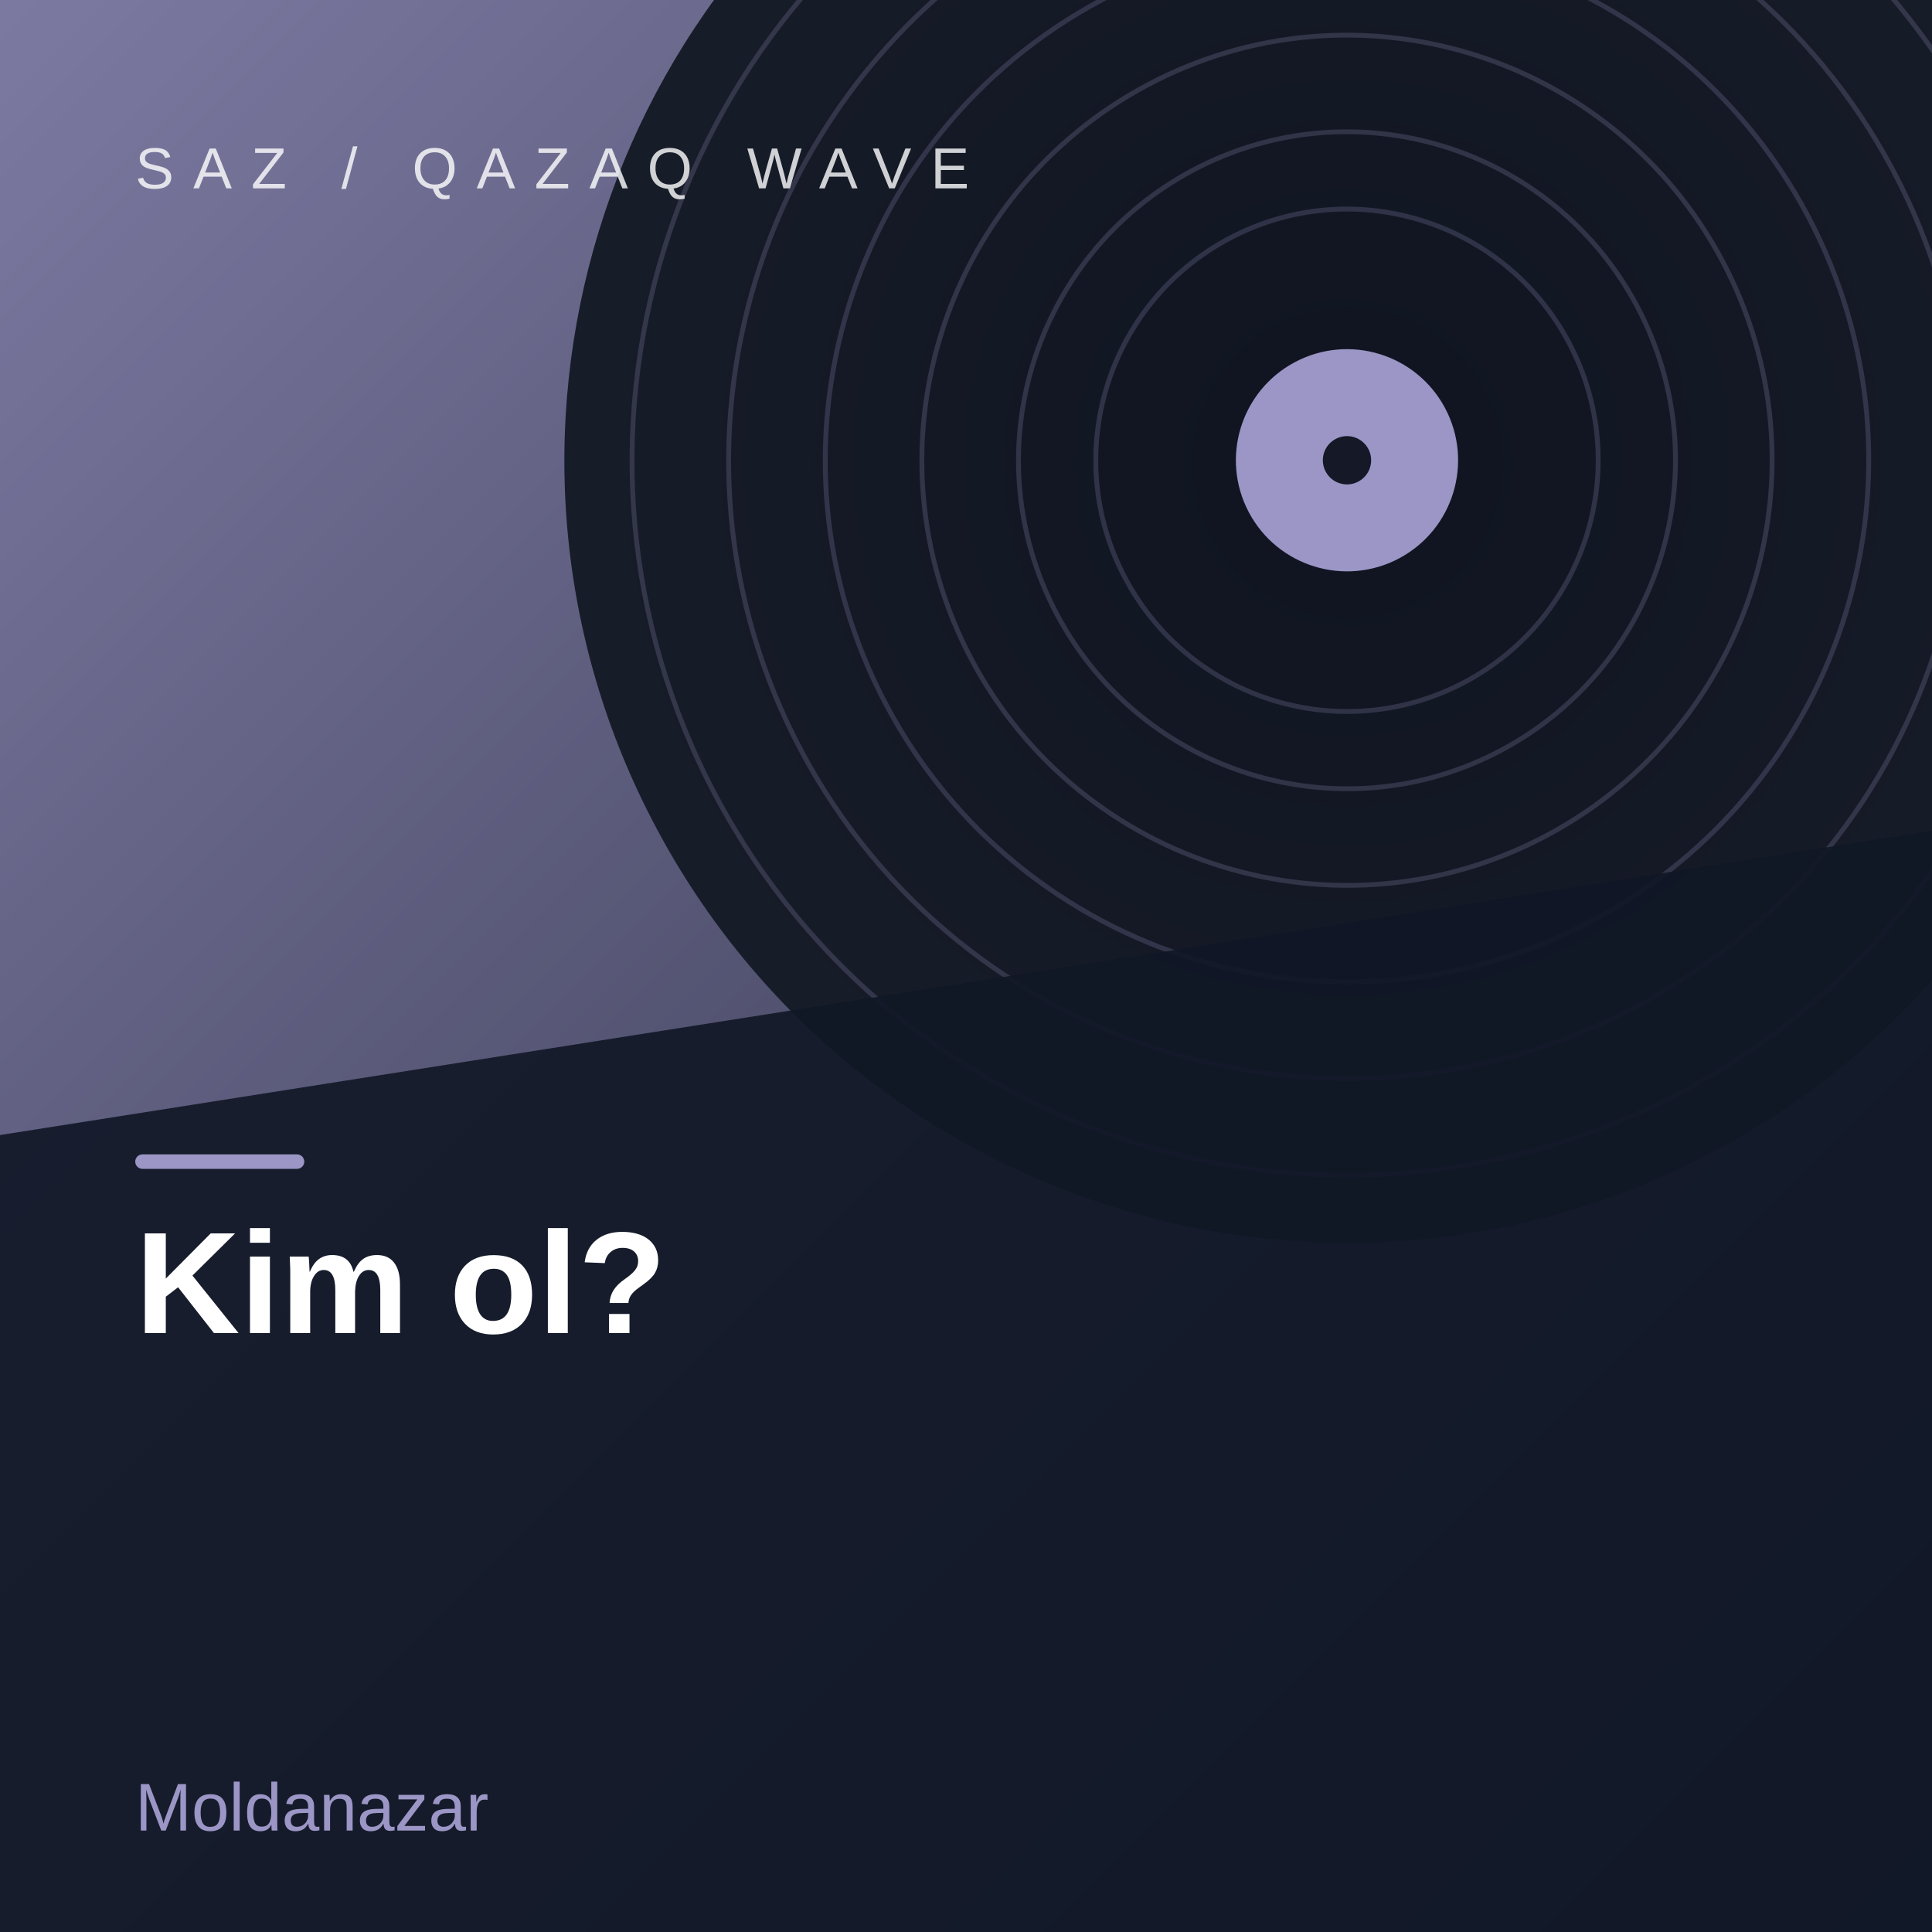
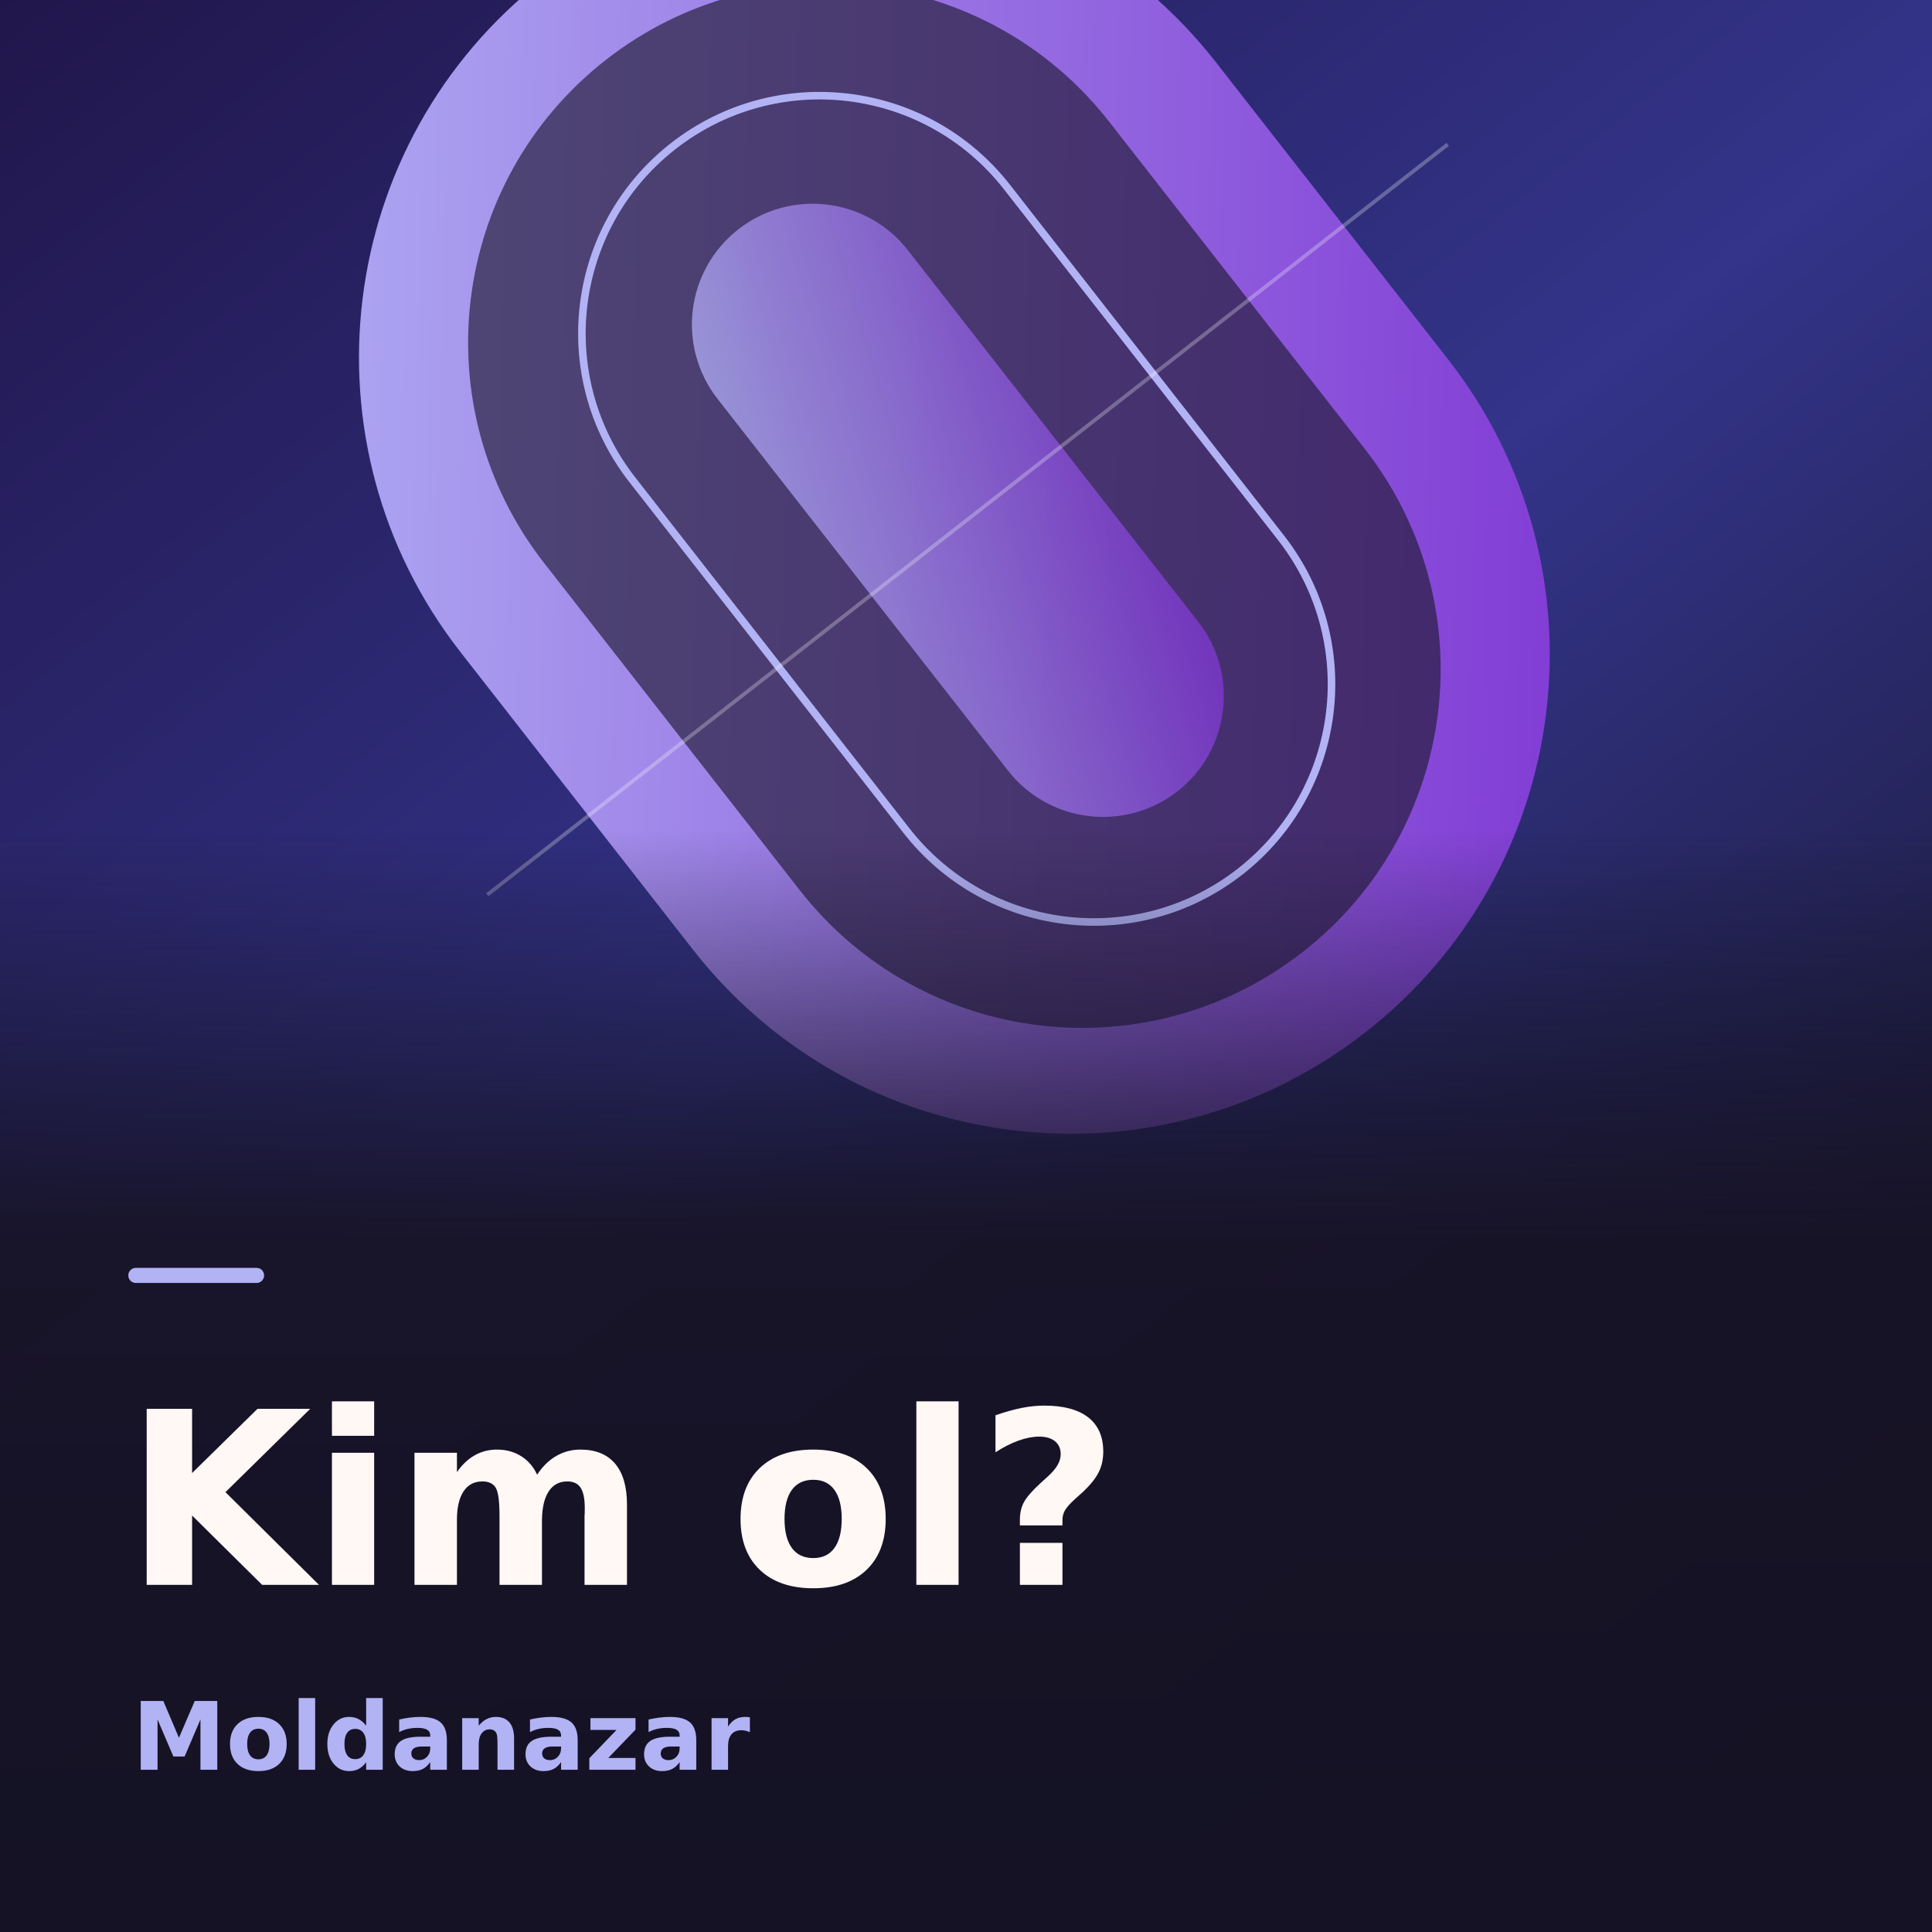
- <svg xmlns="http://www.w3.org/2000/svg" viewBox="0 0 400 400" role="img">
+ <svg xmlns="http://www.w3.org/2000/svg" width="512" height="512" viewBox="0 0 512 512" role="img">
  <defs>
-     <linearGradient id="g" x2="1" y2="1">
-       <stop stop-color="#9b96c5" />
-       <stop offset="1" stop-color="#25283e" />
+     <linearGradient id="base" x2=".8" y2="1">
+       <stop stop-color="hsl(253 55% 19%)" />
+       <stop offset=".52" stop-color="hsl(239 46% 37%)" />
+       <stop offset="1" stop-color="#161427" />
    </linearGradient>
-     <radialGradient id="v">
-       <stop stop-color="#9b96c5" />
-       <stop offset=".14" stop-color="#111522" />
-       <stop offset=".99" stop-color="#171c29" />
-     </radialGradient>
+     <linearGradient id="light" x2=".86" y2="1">
+       <stop stop-color="hsl(239 78% 83%)" />
+       <stop offset="1" stop-color="hsl(268 64% 52%)" />
+     </linearGradient>
+     <linearGradient id="ink" x2="0" y2="1">
+       <stop offset=".43" stop-color="#121224" stop-opacity="0" />
+       <stop offset=".64" stop-color="#171326" stop-opacity=".96" />
+       <stop offset="1" stop-color="#141224" />
+     </linearGradient>
  </defs>
-   <rect width="400" height="400" fill="#121726" />
-   <path d="M0 0H400V400H0Z" fill="url(#g)" opacity=".78" />
-   <g transform="rotate(-28 280 140)">
-     <circle cx="300" cy="100" r="162" fill="url(#v)" />
-     <g fill="none" stroke="#9b96c5" opacity=".22">
-       <circle cx="300" cy="100" r="52" />
-       <circle cx="300" cy="100" r="68" />
-       <circle cx="300" cy="100" r="88" />
-       <circle cx="300" cy="100" r="108" />
-       <circle cx="300" cy="100" r="128" />
-       <circle cx="300" cy="100" r="148" />
-     </g>
-     <circle cx="300" cy="100" r="23" fill="#9b96c5" />
-     <circle cx="300" cy="100" r="5" fill="#141827" />
+   <rect width="512" height="512" fill="url(#base)" />
+   <g transform="rotate(-38 256 138)">
+     <rect x="129" y="-44" width="254" height="354" rx="127" fill="url(#light)" />
+     <rect x="161" y="-17" width="190" height="300" rx="95" fill="#201a36" fill-opacity=".66" />
+     <rect x="193" y="12" width="126" height="244" rx="63" fill="none" stroke="hsl(239 78% 83%)" stroke-width="2" />
+     <rect x="224" y="40" width="64" height="189" rx="32" fill="url(#light)" opacity=".78" />
+     <path d="M95 138h323" stroke="#fff" opacity=".27" />
  </g>
-   <path d="M0 235L400 172V400H0Z" fill="#101625" opacity=".9" />
-   <text x="28" y="39" fill="#fff" opacity=".8" font-family="Arial,sans-serif" font-size="12" letter-spacing="4">SAZ / QAZAQ WAVE</text>
-   <rect x="28" y="239" width="35" height="3" rx="1.5" fill="#9b96c5" />
-   <g fill="#fff" font-family="Segoe UI,Arial,sans-serif" font-weight="700" font-size="30">
-     <text x="28" y="276">Kim ol?</text>
+   <rect width="512" height="512" fill="url(#ink)" />
+   <rect x="34" y="336" width="36" height="4" rx="2" fill="hsl(239 78% 83%)" />
+   <g fill="#fff8f5" font-family="Segoe UI, DejaVu Sans, Arial, sans-serif" font-size="64" font-weight="700">
+     <text x="33" y="420">Kim ol?</text>
  </g>
-   <text x="28" y="379" fill="#9b96c5" font-family="Segoe UI,Arial,sans-serif" font-size="14">Moldanazar</text>
+   <text x="35" y="469" fill="hsl(239 78% 83%)" font-family="Segoe UI, DejaVu Sans, Arial, sans-serif" font-size="25" font-weight="600">Moldanazar</text>
</svg>
